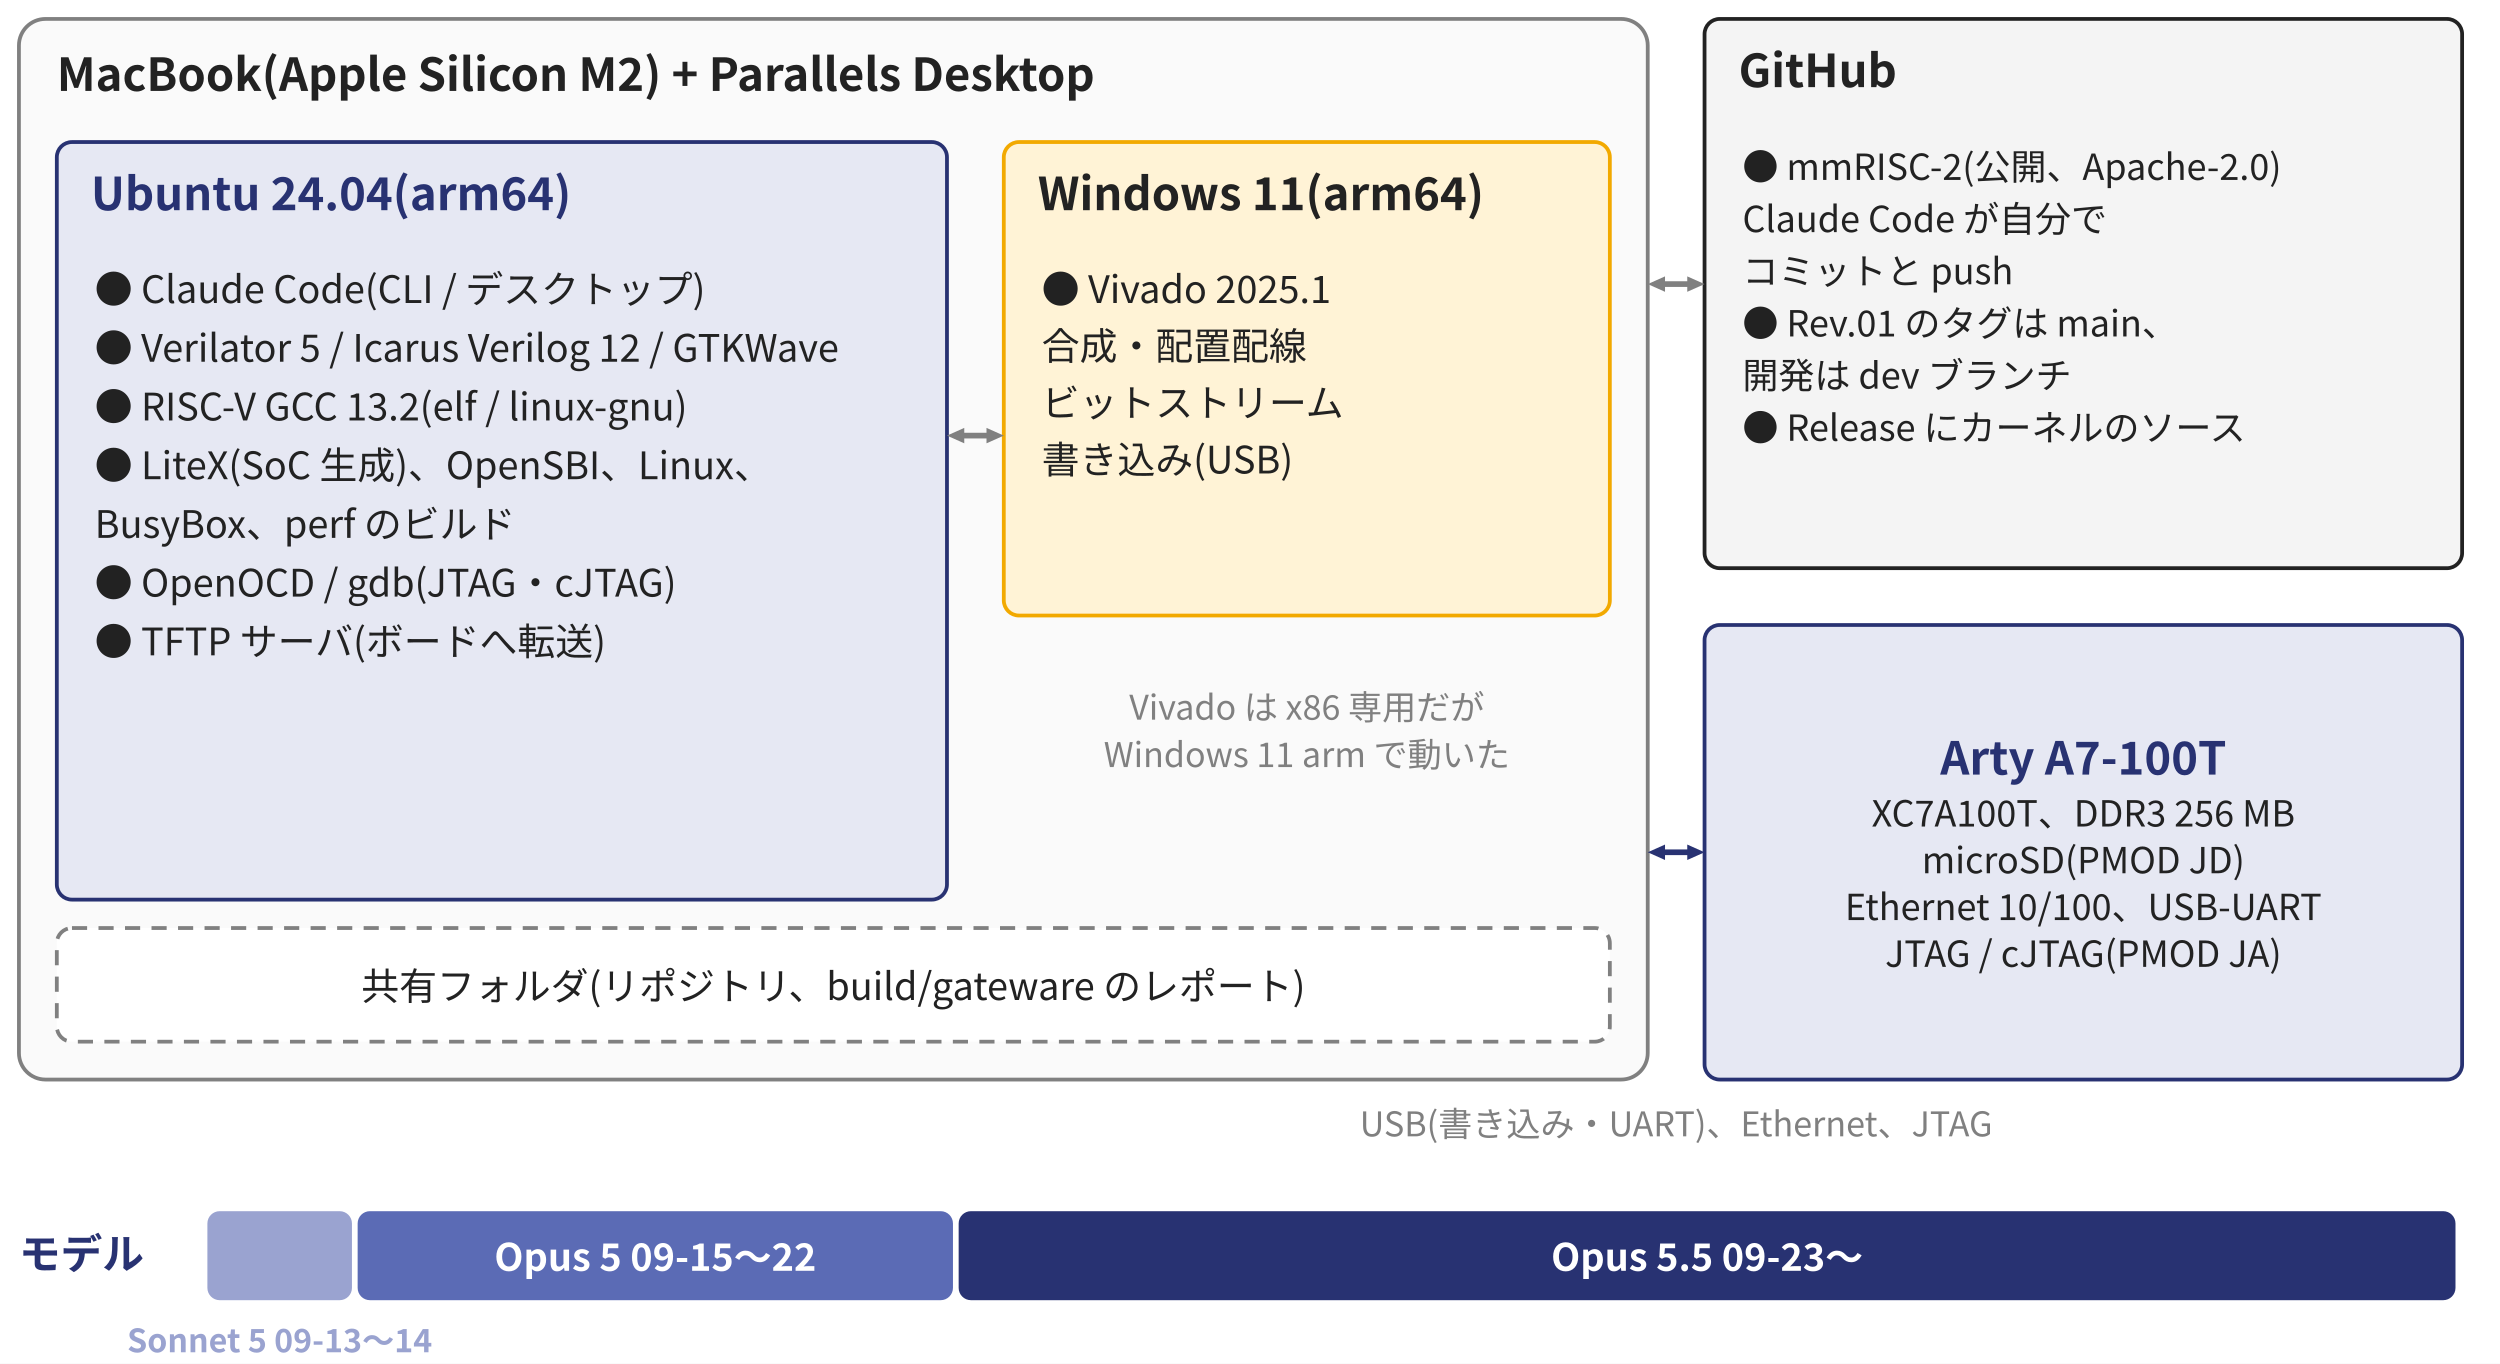
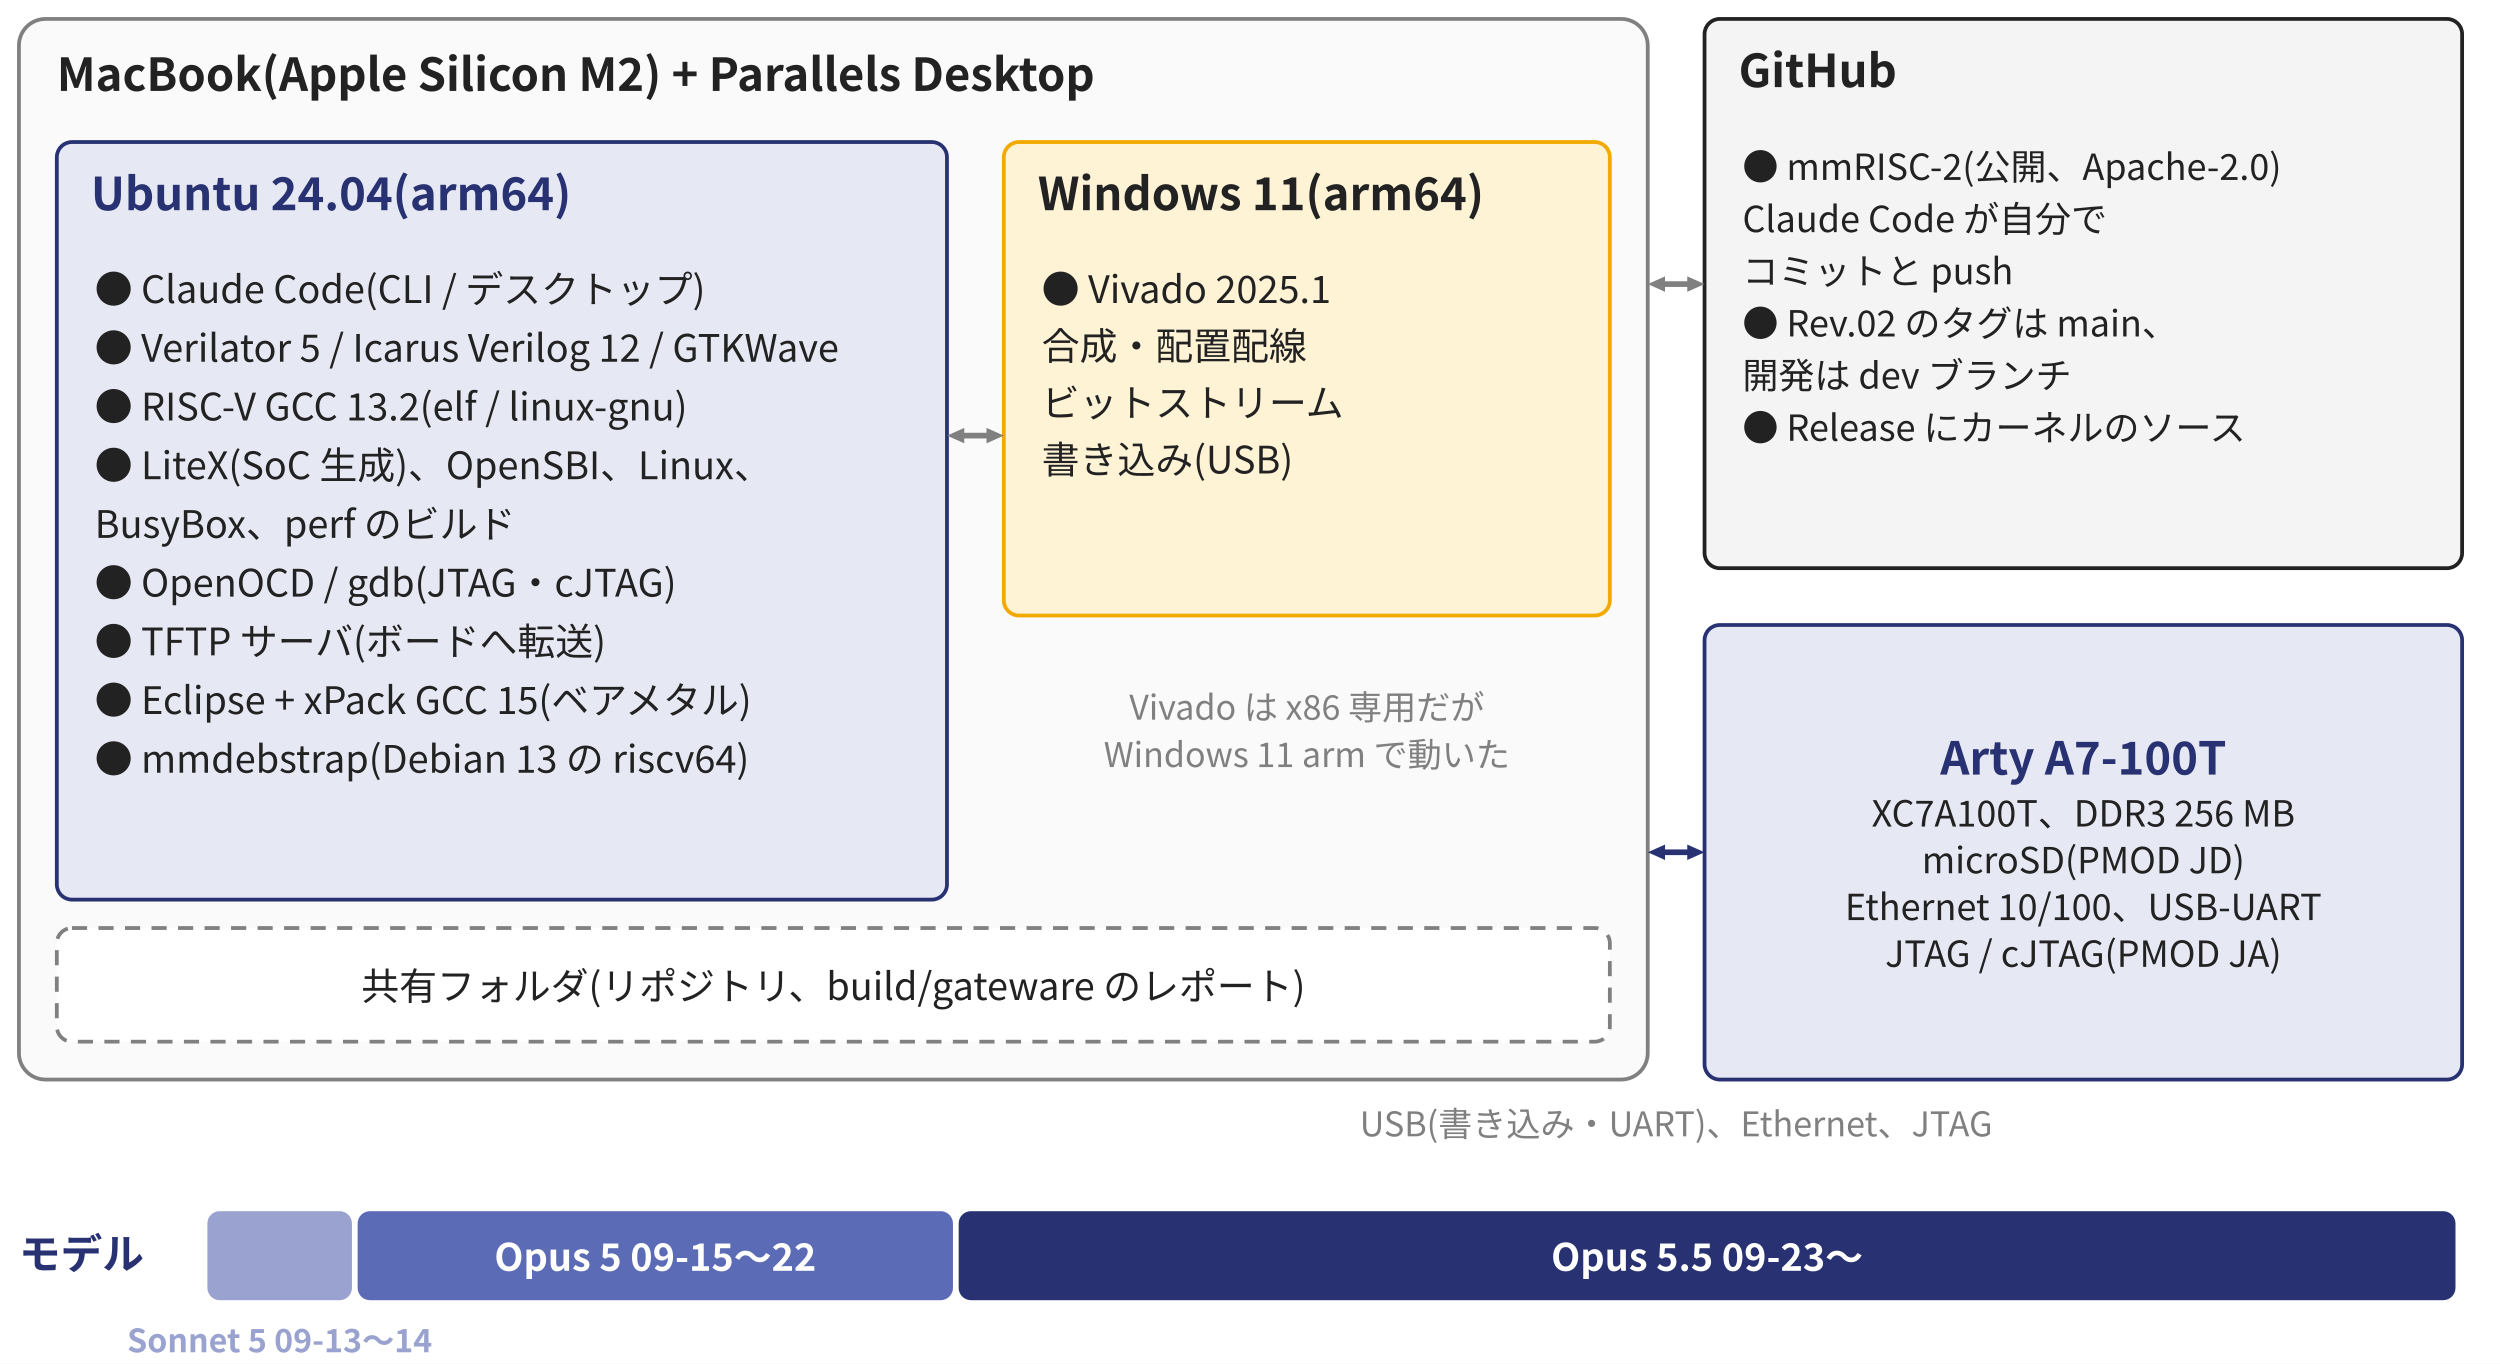
<svg xmlns="http://www.w3.org/2000/svg" width="26.4cm" height="14.4cm" viewBox="0 0 1320 720">
  <rect x="0" y="0" width="1320" height="720" fill="#FFFFFF" />
  <rect x="10" y="10" width="860" height="560" rx="14" fill="#FAFAFA" stroke="#808080" stroke-width="2" />
  <text x="30" y="48" font-family="'Noto Sans CJK JP', 'Noto Sans', 'Hiragino Sans', sans-serif" font-size="24" text-anchor="start" font-weight="bold" fill="#222222">MacBook(Apple Silicon M2) + Parallels Desktop</text>
  <rect x="30" y="75" width="470" height="400" rx="8" fill="#E6E8F3" stroke="#283272" stroke-width="2" />
  <text x="48" y="111" font-family="'Noto Sans CJK JP', 'Noto Sans', 'Hiragino Sans', sans-serif" font-size="24" text-anchor="start" font-weight="bold" fill="#283272">Ubuntu 24.04(arm64)</text>
  <text x="50" y="160.0" font-family="'Noto Sans CJK JP', 'Noto Sans', 'Hiragino Sans', sans-serif" font-size="20" text-anchor="start" font-weight="normal" fill="#222222">● Claude Code(CLI / デスクトップ)</text>
  <text x="50" y="191.0" font-family="'Noto Sans CJK JP', 'Noto Sans', 'Hiragino Sans', sans-serif" font-size="20" text-anchor="start" font-weight="normal" fill="#222222">● Verilator 5 / Icarus Verilog 12 / GTKWave</text>
  <text x="50" y="222.0" font-family="'Noto Sans CJK JP', 'Noto Sans', 'Hiragino Sans', sans-serif" font-size="20" text-anchor="start" font-weight="normal" fill="#222222">● RISC-V GCC 13.2(elf / linux-gnu)</text>
  <text x="50" y="253.0" font-family="'Noto Sans CJK JP', 'Noto Sans', 'Hiragino Sans', sans-serif" font-size="20" text-anchor="start" font-weight="normal" fill="#222222">● LiteX(SoC 生成)、OpenSBI、Linux、</text>
  <text x="50" y="284.0" font-family="'Noto Sans CJK JP', 'Noto Sans', 'Hiragino Sans', sans-serif" font-size="20" text-anchor="start" font-weight="normal" fill="#222222">   BusyBox、perf のビルド</text>
  <text x="50" y="315.0" font-family="'Noto Sans CJK JP', 'Noto Sans', 'Hiragino Sans', sans-serif" font-size="20" text-anchor="start" font-weight="normal" fill="#222222">● OpenOCD / gdb(JTAG・cJTAG)</text>
  <text x="50" y="346.0" font-family="'Noto Sans CJK JP', 'Noto Sans', 'Hiragino Sans', sans-serif" font-size="20" text-anchor="start" font-weight="normal" fill="#222222">● TFTP サーバ(ボードへ転送)</text>
+   <text x="50" y="377.0" font-family="'Noto Sans CJK JP', 'Noto Sans', 'Hiragino Sans', sans-serif" font-size="20" text-anchor="start" font-weight="normal" fill="#222222">● Eclipse + xPack GCC 15(ベアメタル)</text>
+   <text x="50" y="408.0" font-family="'Noto Sans CJK JP', 'Noto Sans', 'Hiragino Sans', sans-serif" font-size="20" text-anchor="start" font-weight="normal" fill="#222222">● mmdebstrap(Debian 13 の riscv64)</text>
  <rect x="530" y="75" width="320" height="250" rx="8" fill="#FFF3D6" stroke="#F2A900" stroke-width="2" />
  <text x="548" y="111" font-family="'Noto Sans CJK JP', 'Noto Sans', 'Hiragino Sans', sans-serif" font-size="24" text-anchor="start" font-weight="bold" fill="#222222">Windows 11(arm64)</text>
  <text x="550" y="160.0" font-family="'Noto Sans CJK JP', 'Noto Sans', 'Hiragino Sans', sans-serif" font-size="20" text-anchor="start" font-weight="normal" fill="#222222">● Vivado 2025.1</text>
  <text x="550" y="190.0" font-family="'Noto Sans CJK JP', 'Noto Sans', 'Hiragino Sans', sans-serif" font-size="20" text-anchor="start" font-weight="normal" fill="#222222">   合成・配置配線</text>
  <text x="550" y="220.0" font-family="'Noto Sans CJK JP', 'Noto Sans', 'Hiragino Sans', sans-serif" font-size="20" text-anchor="start" font-weight="normal" fill="#222222">   ビットストリーム</text>
  <text x="550" y="250.0" font-family="'Noto Sans CJK JP', 'Noto Sans', 'Hiragino Sans', sans-serif" font-size="20" text-anchor="start" font-weight="normal" fill="#222222">   書き込み(USB)</text>
  <line x1="508.0" y1="230.0" x2="522.0" y2="230.0" stroke="#808080" stroke-width="3" />
  <polygon points="530,230 520.869,234.078 520.869,225.922" fill="#808080" stroke="none" stroke-width="0" />
  <polygon points="500,230 509.131,225.922 509.131,234.078" fill="#808080" stroke="none" stroke-width="0" />
  <rect x="30" y="490" width="820" height="60" rx="8" fill="#FFFFFF" stroke="#808080" stroke-width="2" stroke-dasharray="8,6" />
  <text x="440" y="528" font-family="'Noto Sans CJK JP', 'Noto Sans', 'Hiragino Sans', sans-serif" font-size="20" text-anchor="middle" font-weight="normal" fill="#222222">共有フォルダ(リポジトリ、build/gateware のレポート)</text>
  <text x="690" y="380" font-family="'Noto Sans CJK JP', 'Noto Sans', 'Hiragino Sans', sans-serif" font-size="18" text-anchor="middle" font-weight="normal" fill="#808080">Vivado は x86 専用だが</text>
  <text x="690" y="405" font-family="'Noto Sans CJK JP', 'Noto Sans', 'Hiragino Sans', sans-serif" font-size="18" text-anchor="middle" font-weight="normal" fill="#808080">Windows 11 arm で動いた</text>
  <rect x="900" y="330" width="400" height="240" rx="8" fill="#E6E8F3" stroke="#283272" stroke-width="2" />
  <text x="1100.0" y="409.0" font-family="'Noto Sans CJK JP', 'Noto Sans', 'Hiragino Sans', sans-serif" font-size="24" text-anchor="middle" font-weight="bold" fill="#283272">Arty A7-100T</text>
  <text x="1100.0" y="436.4" font-family="'Noto Sans CJK JP', 'Noto Sans', 'Hiragino Sans', sans-serif" font-size="19" text-anchor="middle" font-weight="normal" fill="#222222">XC7A100T、DDR3 256 MB</text>
  <text x="1100.0" y="461.1" font-family="'Noto Sans CJK JP', 'Noto Sans', 'Hiragino Sans', sans-serif" font-size="19" text-anchor="middle" font-weight="normal" fill="#222222">microSD(PMOD JD)</text>
  <text x="1100.0" y="485.8" font-family="'Noto Sans CJK JP', 'Noto Sans', 'Hiragino Sans', sans-serif" font-size="19" text-anchor="middle" font-weight="normal" fill="#222222">Ethernet 10/100、USB-UART</text>
  <text x="1100.0" y="510.5" font-family="'Noto Sans CJK JP', 'Noto Sans', 'Hiragino Sans', sans-serif" font-size="19" text-anchor="middle" font-weight="normal" fill="#222222">JTAG / cJTAG(PMOD JA)</text>
  <line x1="878.0" y1="450.0" x2="892.0" y2="450.0" stroke="#283272" stroke-width="3" />
  <polygon points="900,450 890.869,454.078 890.869,445.922" fill="#283272" stroke="none" stroke-width="0" />
  <polygon points="870,450 879.131,445.922 879.131,454.078" fill="#283272" stroke="none" stroke-width="0" />
  <text x="885" y="600" font-family="'Noto Sans CJK JP', 'Noto Sans', 'Hiragino Sans', sans-serif" font-size="18" text-anchor="middle" font-weight="normal" fill="#808080">USB(書き込み・UART)、Ethernet、JTAG</text>
  <rect x="900" y="10" width="400" height="290" rx="8" fill="#F4F4F4" stroke="#222222" stroke-width="2" />
  <text x="918" y="46" font-family="'Noto Sans CJK JP', 'Noto Sans', 'Hiragino Sans', sans-serif" font-size="24" text-anchor="start" font-weight="bold" fill="#222222">GitHub</text>
  <text x="920" y="95.0" font-family="'Noto Sans CJK JP', 'Noto Sans', 'Hiragino Sans', sans-serif" font-size="19" text-anchor="start" font-weight="normal" fill="#222222">● mmRISC-2(公開、Apache-2.0)</text>
  <text x="920" y="122.55" font-family="'Noto Sans CJK JP', 'Noto Sans', 'Hiragino Sans', sans-serif" font-size="19" text-anchor="start" font-weight="normal" fill="#222222">   Claude Code が自分で</text>
  <text x="920" y="150.1" font-family="'Noto Sans CJK JP', 'Noto Sans', 'Hiragino Sans', sans-serif" font-size="19" text-anchor="start" font-weight="normal" fill="#222222">   コミットと push</text>
-   <text x="920" y="177.65" font-family="'Noto Sans CJK JP', 'Noto Sans', 'Hiragino Sans', sans-serif" font-size="19" text-anchor="start" font-weight="normal" fill="#222222">● Rev.01 のタグは main、</text>
+   <text x="920" y="177.65" font-family="'Noto Sans CJK JP', 'Noto Sans', 'Hiragino Sans', sans-serif" font-size="19" text-anchor="start" font-weight="normal" fill="#222222">● Rev.02 のタグは main、</text>
  <text x="920" y="205.2" font-family="'Noto Sans CJK JP', 'Noto Sans', 'Hiragino Sans', sans-serif" font-size="19" text-anchor="start" font-weight="normal" fill="#222222">   開発は dev ブランチ</text>
  <text x="920" y="232.75" font-family="'Noto Sans CJK JP', 'Noto Sans', 'Hiragino Sans', sans-serif" font-size="19" text-anchor="start" font-weight="normal" fill="#222222">● Release にカーネルのソース</text>
  <line x1="878.0" y1="150.0" x2="892.0" y2="150.0" stroke="#808080" stroke-width="3" />
  <polygon points="900,150 890.869,154.078 890.869,145.922" fill="#808080" stroke="none" stroke-width="0" />
  <polygon points="870,150 879.131,145.922 879.131,154.078" fill="#808080" stroke="none" stroke-width="0" />
  <text x="10" y="670" font-family="'Noto Sans CJK JP', 'Noto Sans', 'Hiragino Sans', sans-serif" font-size="22" text-anchor="start" font-weight="bold" fill="#283272">モデル</text>
  <rect x="110" y="640" width="75.333" height="46" rx="6" fill="#9AA3D0" stroke="#9AA3D0" stroke-width="1" />
  <text x="147.667" y="714" font-family="'Noto Sans CJK JP', 'Noto Sans', 'Hiragino Sans', sans-serif" font-size="17" text-anchor="middle" font-weight="bold" fill="#9AA3D0">Sonnet 5 09-13〜14</text>
  <rect x="189.333" y="640" width="313.333" height="46" rx="6" fill="#5B6BB5" stroke="#5B6BB5" stroke-width="1" />
  <text x="346.0" y="671" font-family="'Noto Sans CJK JP', 'Noto Sans', 'Hiragino Sans', sans-serif" font-size="20" text-anchor="middle" font-weight="bold" fill="#FFFFFF">Opus 5  09-15〜22</text>
  <rect x="506.667" y="640" width="789.333" height="46" rx="6" fill="#283272" stroke="#283272" stroke-width="1" />
  <text x="901.333" y="671" font-family="'Noto Sans CJK JP', 'Noto Sans', 'Hiragino Sans', sans-serif" font-size="20" text-anchor="middle" font-weight="bold" fill="#FFFFFF">Opus 5.5  09-23〜</text>
</svg>
